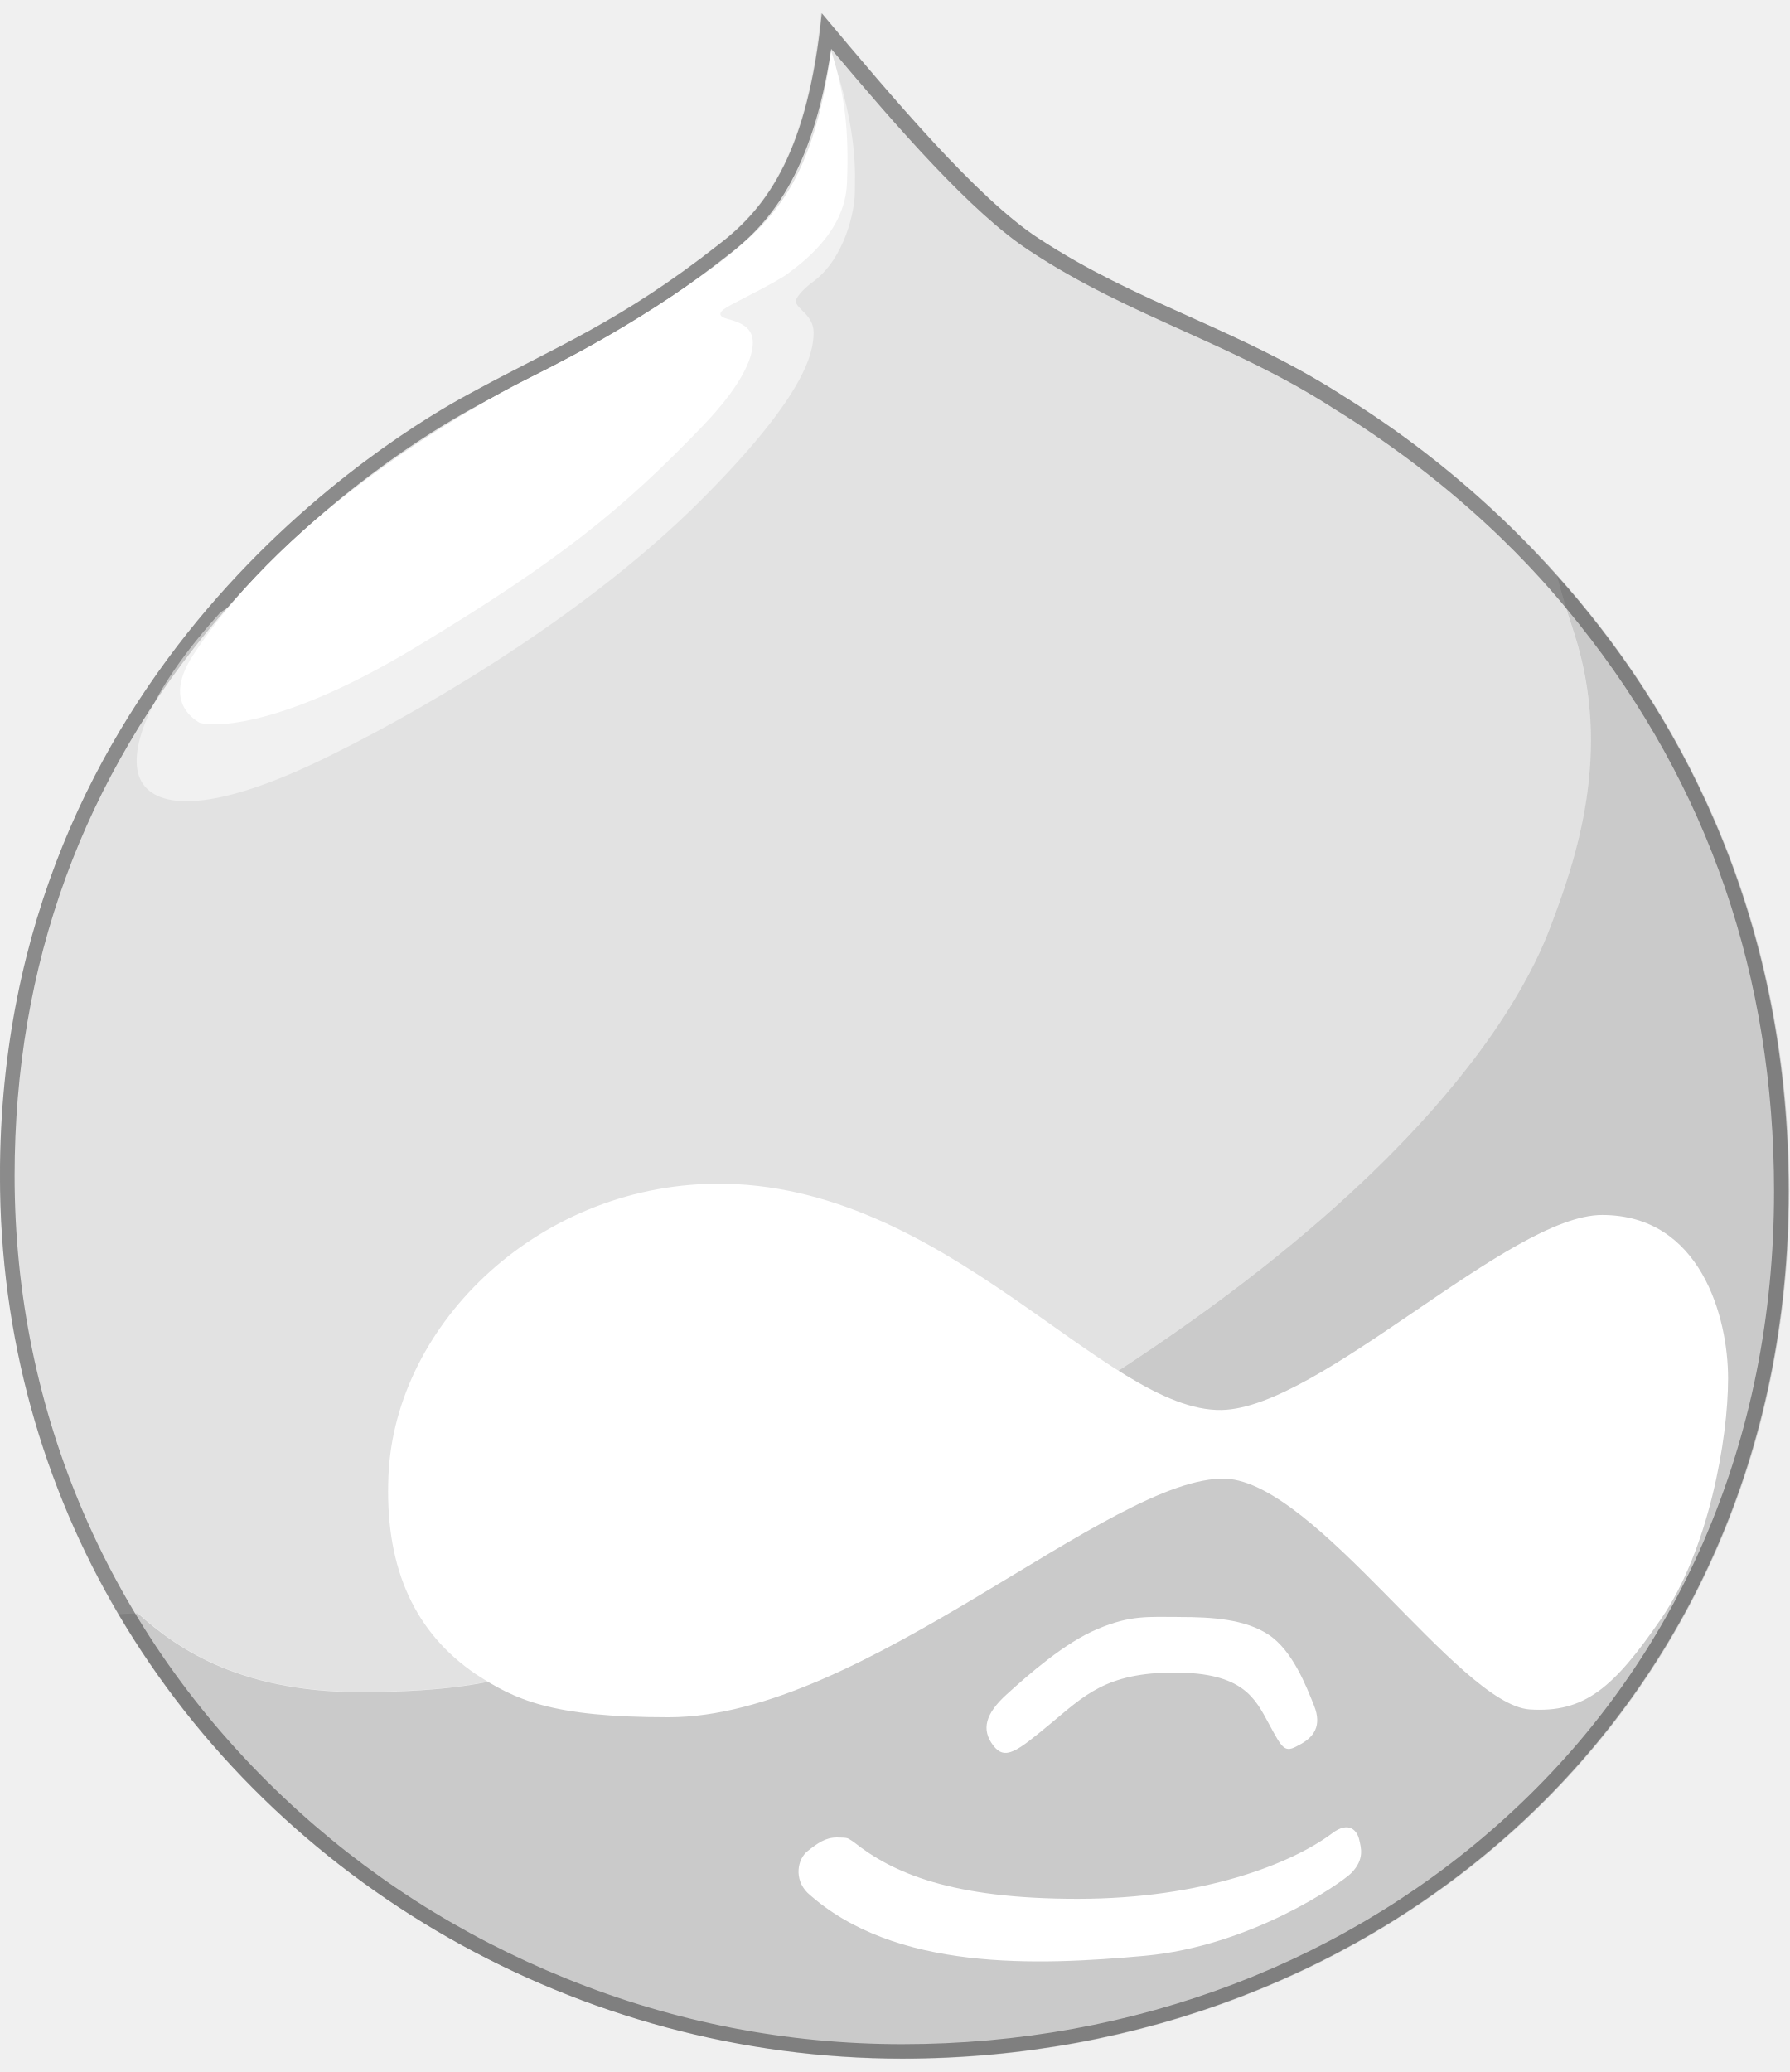
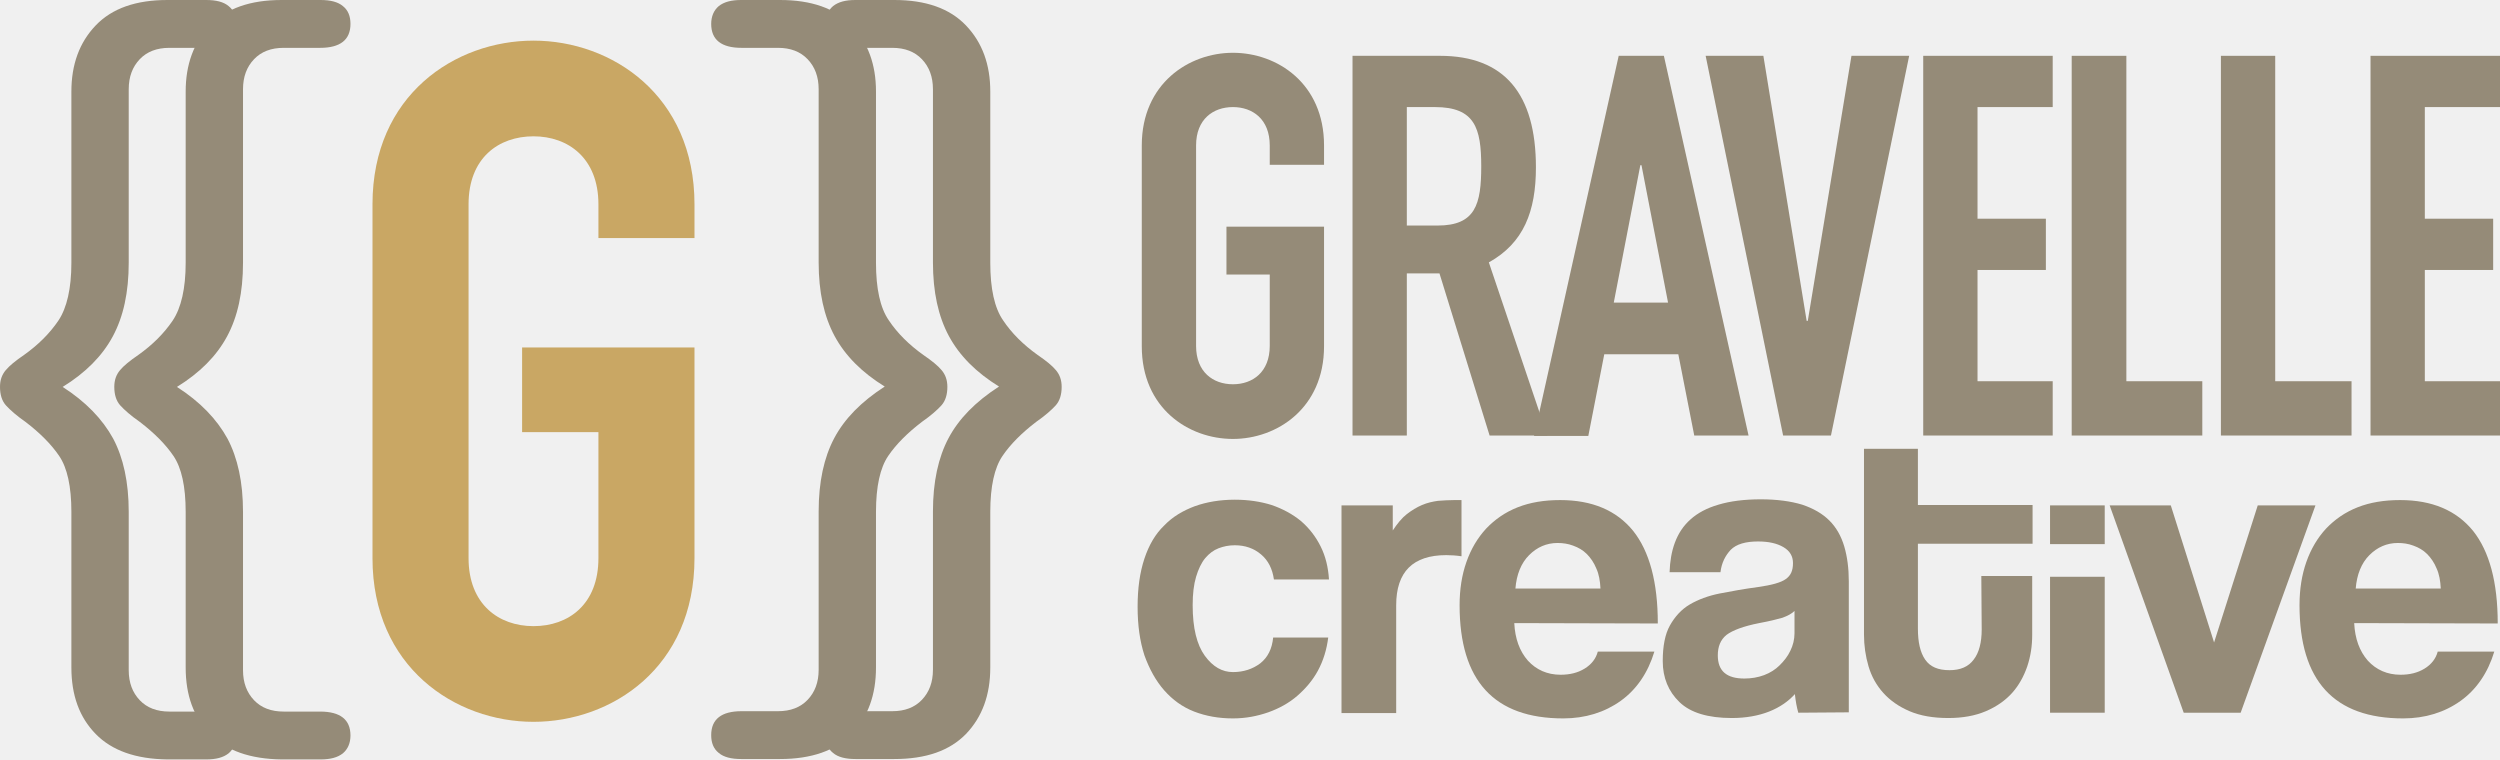
- <svg xmlns="http://www.w3.org/2000/svg" width="57" height="66" viewBox="471.5 467 57 66" enable-background="new 471.5 467 57 66">
-   <path opacity=".2" fill="#303030" d="M528.5 504.965c0 16.634-13.123 27.615-28.24 27.615-10.29 0-19.894-5.523-24.978-14.167l.605-.027c1.313 1.192 3.39 2.58 7.404 2.515 4.77-.064 5.645-.875 9.855-2.756 22.716-10.17 26.925-19.457 27.736-21.59s2.013-5.587.756-9.415c-.242-.737-.42-1.333-.54-1.808-3.018-3.372-6.017-5.225-6.92-5.784-.14-.093-.29-.177-.43-.26l.44.26c2.01 1.247 14.314 8.782 14.314 25.417z" />
-   <path fill="#fff" d="M509.09 518.507c1.006 0 2.077.065 2.83.568.756.503 1.193 1.63 1.445 2.263.25.634 0 1.006-.503 1.258-.438.25-.503.12-.94-.69-.44-.81-.82-1.63-3.01-1.63s-2.887.755-3.948 1.63c-1.062.876-1.443 1.193-1.825.69s-.253-1.006.437-1.63 1.825-1.63 2.888-2.077c1.06-.45 1.62-.383 2.625-.383zm-10.413 7.152c1.257 1.005 3.14 1.825 7.153 1.825 4.015 0 6.836-1.137 8.094-2.077.568-.438.82-.065.875.187.056.25.186.624-.252 1.07-.316.317-3.194 2.33-6.594 2.636-3.4.31-7.964.504-10.73-2.01-.438-.44-.316-1.07 0-1.323.317-.25.568-.438.94-.438.374.008.317.008.513.13z" />
-   <path opacity=".2" fill="#aaa" d="M520.89 496.545c-.81 2.133-5.02 11.42-27.735 21.59-4.21 1.88-5.085 2.69-9.854 2.756-4.013.066-6.09-1.32-7.403-2.514l-.605.028h-.01c-2.393-4.042-3.78-8.783-3.78-13.952 0-7.852 2.97-13.654 6.287-17.687.11-.13.213-.26.325-.382 2.683-3.148 5.55-5.17 7.218-6.203.038-.028.075-.047.112-.065.42-.25.754-.447.987-.568 2.757-1.51 4.77-2.263 7.963-4.77.12-.092.242-.186.354-.288l.008-.01c.875-.754 1.64-1.76 2.18-3.4v-.008c.325-.97.567-2.16.716-3.65l.02.018c2.253 2.69 4.954 5.886 6.89 7.144.69.447 1.38.848 2.068 1.202l.3.15c2.243 1.126 4.507 1.945 6.807 3.333l.428.26c.903.56 3.902 2.412 6.92 5.784.12.475.298 1.07.54 1.807 1.274 3.837.073 7.292-.737 9.425z" />
-   <path opacity=".5" fill="#333" d="M514.176 479.538c-3.26-2.077-6.464-2.887-9.603-4.955-1.938-1.267-4.64-4.47-6.893-7.162-.438 4.332-1.686 6.148-3.26 7.35-3.195 2.515-5.207 3.26-7.963 4.77-2.338 1.256-14.958 8.726-14.958 24.913 0 5.17 1.387 9.91 3.77 13.96 5.077 8.635 14.68 14.158 24.97 14.158 15.126 0 28.24-10.98 28.24-27.614 0-9.127-3.707-15.526-7.386-19.633-3.016-3.382-6.015-5.217-6.918-5.785zm7.627 7.34c4.117 5.15 6.213 11.23 6.213 18.077 0 3.968-.755 7.712-2.245 11.148-1.414 3.25-3.444 6.13-6.053 8.56-5.15 4.806-12.062 7.45-19.475 7.45-3.67 0-7.265-.698-10.692-2.086-3.372-1.36-6.398-3.297-9.016-5.774-5.532-5.225-8.57-12.257-8.57-19.8 0-6.716 2.18-12.695 6.483-17.753 3.288-3.865 6.836-6.007 8.196-6.743.67-.363 1.285-.69 1.89-.997 1.892-.97 3.68-1.89 6.14-3.818 1.312-.997 2.71-2.58 3.305-6.585 2.077 2.468 4.48 5.234 6.314 6.426 1.63 1.08 3.307 1.835 4.918 2.562 1.527.69 3.11 1.406 4.676 2.403l.056.037c4.62 2.84 7.06 5.896 7.86 6.892z" />
-   <path opacity=".5" fill="#fff" d="M497.98 468.678c.874 2.58.753 3.893.753 4.452 0 .56-.307 2.077-1.313 2.832-.438.317-.568.568-.568.624 0 .25.568.438.568 1.006 0 .69-.317 2.077-3.642 5.393-3.325 3.316-8.103 6.278-11.8 8.103-3.698 1.826-5.468 1.686-5.97.81s.185-2.83 2.514-5.392l9.667-6.278 9.164-6.398.503-2.44" />
-   <path fill="#fff" d="M497.98 468.613c-.57 4.145-1.826 5.393-3.512 6.715-2.83 2.133-5.588 3.446-6.212 3.763-1.63.82-7.535 4.08-10.608 8.784-.94 1.444 0 2.012.186 2.133.187.12 2.33.372 6.9-2.385 4.574-2.757 6.595-4.387 9.175-7.078 1.377-1.444 1.573-2.263 1.573-2.636 0-.438-.316-.624-.82-.754-.25-.065-.316-.187 0-.373.317-.186 1.622-.82 1.938-1.07.318-.25 1.827-1.257 1.882-2.887.065-1.63-.056-2.766-.503-4.21zm-14.112 45.628c.065-4.898 4.648-9.472 10.422-9.536 7.348-.065 12.424 7.283 16.13 7.208 3.14-.064 9.166-6.212 12.118-6.212 3.14 0 4.014 3.26 4.014 5.206 0 1.938-.623 5.458-2.133 7.656-1.51 2.198-2.44 3.008-4.2 2.888-2.264-.187-6.78-7.21-9.67-7.35-3.64-.12-11.547 7.6-17.75 7.6-3.763 0-4.9-.567-6.147-1.378-1.92-1.312-2.85-3.315-2.785-6.08z" />
+ <svg xmlns="http://www.w3.org/2000/svg" version="1.1" id="Layer_1" x="0px" y="0px" viewBox="0 0 658.4 199.9" enable-background="new 0 0 658.4 199.9" xml:space="preserve">
+   <path fill="#C9A764" d="M98.1,53.8c0-28.8,21.8-43.1,42.4-43.1s42.4,14.4,42.4,43.1v8.9h-25.3v-8.9c0-12.1-7.9-17.9-17.1-17.9  s-17.1,5.7-17.1,17.9V147c0,12.1,7.9,17.9,17.1,17.9s17.1-5.7,17.1-17.9v-33.2h-20.1V91.5h45.4V147c0,28.8-21.8,43.1-42.4,43.1  S98.1,175.7,98.1,147V53.8z" />
+   <g>
+     <g>
+       <g>
+         <path fill="#958B78" d="M55.3,193.3c-4.3-4.4-6.4-10.2-6.4-17.5v-41c0-6.7-1.1-11.6-3.2-14.7c-2.1-3.1-5.1-6.1-8.9-9     c-2.3-1.6-4-3.1-5.1-4.3c-1.1-1.2-1.6-2.9-1.6-4.9c0-1.8,0.5-3.2,1.5-4.4c1-1.2,2.6-2.5,4.8-4c3.8-2.7,6.8-5.7,9.1-9.1     c2.2-3.3,3.4-8.4,3.4-15.2V24.1c0-7.1,2.1-12.9,6.4-17.4S65.9,0,74.2,0h10.2C87,0,89,0.5,90.3,1.6c1.4,1.1,2,2.7,2,4.7     c0,4.2-2.7,6.3-8,6.3h-9.6c-3.3,0-5.9,1-7.8,3S64,20.2,64,23.5v45.7c0,7.8-1.4,14.2-4.2,19.4c-2.8,5.2-7.2,9.6-13.2,13.3     c6.1,3.9,10.5,8.5,13.3,13.6c2.7,5.1,4.1,11.5,4.1,19.3v41.7c0,3.3,1,5.9,2.9,7.9c1.9,2,4.5,3,7.8,3h9.6c5.3,0,8,2.1,8,6.3     c0,2-0.7,3.6-2,4.7c-1.4,1.1-3.3,1.6-5.9,1.6H74.2C65.9,199.9,59.6,197.7,55.3,193.3z" />
+       </g>
+     </g>
+     <g>
+       <g>
+         <path fill="#958B78" d="M25.2,193.3c-4.3-4.4-6.4-10.2-6.4-17.5v-41c0-6.7-1.1-11.6-3.2-14.7s-5.1-6.1-8.9-9     c-2.3-1.6-4-3.1-5.1-4.3c-1.1-1.2-1.6-2.9-1.6-4.9c0-1.8,0.5-3.2,1.5-4.4c1-1.2,2.6-2.5,4.8-4c3.8-2.7,6.8-5.7,9.1-9.1     c2.2-3.3,3.4-8.4,3.4-15.2V24.1c0-7.1,2.1-12.9,6.4-17.4S35.8,0,44.1,0h10.2c2.6,0,4.6,0.5,5.9,1.6c1.4,1.1,2,2.7,2,4.7     c0,4.2-2.7,6.3-8,6.3h-9.6c-3.3,0-5.9,1-7.8,3c-1.9,2-2.9,4.6-2.9,7.9v45.7c0,7.8-1.4,14.2-4.2,19.4c-2.8,5.2-7.2,9.6-13.2,13.3     c6.1,3.9,10.5,8.5,13.3,13.6c2.7,5.1,4.1,11.5,4.1,19.3v41.7c0,3.3,1,5.9,2.9,7.9s4.5,3,7.8,3h9.6c5.3,0,8,2.1,8,6.3     c0,2-0.7,3.6-2,4.7c-1.4,1.1-3.3,1.6-5.9,1.6H44.1C35.8,199.9,29.5,197.7,25.2,193.3z" />
+       </g>
+     </g>
+     <g>
+       <g>
+         <path fill="#958B78" d="M205.4,199.9h-10.2c-2.6,0-4.6-0.5-5.9-1.6c-1.4-1.1-2-2.7-2-4.7c0-4.2,2.7-6.3,8-6.3h9.6     c3.3,0,5.9-1,7.8-3c1.9-2,2.9-4.6,2.9-7.9v-41.7c0-7.8,1.4-14.2,4.1-19.3c2.7-5.1,7.1-9.6,13.3-13.6c-6-3.7-10.4-8.1-13.2-13.3     c-2.8-5.2-4.2-11.6-4.2-19.4V23.5c0-3.3-1-5.9-2.9-7.9s-4.5-3-7.8-3h-9.6c-5.3,0-8-2.1-8-6.3c0-2,0.7-3.6,2-4.7     c1.4-1.1,3.3-1.6,5.9-1.6h10.2c8.3,0,14.6,2.2,18.9,6.7c4.3,4.5,6.4,10.3,6.4,17.4v45.1c0,6.8,1.1,11.9,3.4,15.2     c2.2,3.3,5.3,6.4,9.1,9.1c2.2,1.5,3.8,2.8,4.8,4s1.5,2.6,1.5,4.4c0,2-0.5,3.7-1.6,4.9c-1.1,1.2-2.8,2.7-5.1,4.3     c-3.8,2.9-6.8,5.9-8.9,9c-2.1,3.1-3.2,8-3.2,14.7v41c0,7.2-2.1,13-6.4,17.5C220,197.7,213.7,199.9,205.4,199.9z" />
+       </g>
+     </g>
+     <g>
+       <g>
+         <path fill="#958B78" d="M235.5,199.9h-10.2c-2.6,0-4.6-0.5-5.9-1.6c-1.4-1.1-2-2.7-2-4.7c0-4.2,2.7-6.3,8-6.3h9.6     c3.3,0,5.9-1,7.8-3c1.9-2,2.9-4.6,2.9-7.9v-41.7c0-7.8,1.4-14.2,4.1-19.3c2.7-5.1,7.1-9.6,13.3-13.6c-6-3.7-10.4-8.1-13.2-13.3     c-2.8-5.2-4.2-11.6-4.2-19.4V23.5c0-3.3-1-5.9-2.9-7.9s-4.5-3-7.8-3h-9.6c-5.3,0-8-2.1-8-6.3c0-2,0.7-3.6,2-4.7     c1.4-1.1,3.3-1.6,5.9-1.6h10.2c8.3,0,14.6,2.2,18.9,6.7s6.4,10.3,6.4,17.4v45.1c0,6.8,1.1,11.9,3.4,15.2c2.2,3.3,5.3,6.4,9.1,9.1     c2.2,1.5,3.8,2.8,4.8,4s1.5,2.6,1.5,4.4c0,2-0.5,3.7-1.6,4.9c-1.1,1.2-2.8,2.7-5.1,4.3c-3.8,2.9-6.8,5.9-8.9,9s-3.2,8-3.2,14.7     v41c0,7.2-2.1,13-6.4,17.5C250.1,197.7,243.9,199.9,235.5,199.9z" />
+       </g>
+     </g>
+   </g>
+   <g>
+     <g>
+       <path fill="#958B78" d="M349.8,167.9c-0.4,3.2-1.3,6.1-2.7,8.7c-1.4,2.6-3.3,4.8-5.5,6.7s-4.8,3.3-7.6,4.3c-2.9,1-5.9,1.6-9.3,1.6    c-3.7,0-7.1-0.6-10.2-1.8s-5.7-3.1-7.9-5.6c-2.2-2.5-3.9-5.6-5.2-9.2c-1.2-3.7-1.8-7.9-1.8-12.8c0-4.9,0.6-9.1,1.8-12.7    c1.2-3.6,2.9-6.5,5.2-8.7c2.2-2.3,4.9-3.9,8.1-5.1c3.1-1.1,6.6-1.7,10.5-1.7c3.6,0,6.8,0.5,9.7,1.4c2.9,1,5.5,2.4,7.7,4.2    c2.2,1.9,3.9,4.1,5.2,6.7c1.3,2.6,2,5.5,2.2,8.7h-14.5c-0.4-2.8-1.5-5-3.4-6.6s-4.2-2.4-6.9-2.4c-1.6,0-3,0.3-4.3,0.8    s-2.5,1.4-3.5,2.6c-1,1.2-1.8,2.9-2.4,4.9s-0.9,4.5-0.9,7.5c0,6,1.1,10.4,3.2,13.3c2.1,2.9,4.6,4.3,7.4,4.3s5.2-0.8,7.2-2.3    c2-1.6,3.1-3.8,3.4-6.8L349.8,167.9L349.8,167.9z" />
+       <path fill="#958B78" d="M353.3,187.7v-54.6h13.5v6.6c1.2-1.8,2.4-3.3,3.7-4.3c1.3-1,2.6-1.8,4-2.4c1.4-0.6,2.8-0.9,4.2-1.1    c1.4-0.1,2.8-0.2,4.3-0.2h1.9v14.8c-1.3-0.2-2.7-0.3-4-0.3c-8.8,0-13.2,4.4-13.2,13.2v28.4h-14.4V187.7z" />
+       <path fill="#958B78" d="M398.8,164.1c0.2,4.1,1.4,7.4,3.6,9.9c2.2,2.4,5.1,3.7,8.6,3.7c2.4,0,4.5-0.5,6.3-1.6s3-2.6,3.5-4.5h14.9    c-1.7,5.6-4.7,10-8.9,13c-4.2,3-9.3,4.6-15.1,4.6c-18.2,0-27.3-9.9-27.3-29.8c0-4.2,0.6-8,1.8-11.4c1.2-3.4,2.9-6.3,5.2-8.8    c2.3-2.4,5-4.3,8.3-5.6s7-1.9,11.2-1.9c8.4,0,14.8,2.7,19.2,8.1c4.3,5.4,6.5,13.5,6.5,24.4L398.8,164.1L398.8,164.1z M421.5,155    c-0.1-2-0.4-3.8-1.1-5.3c-0.6-1.5-1.5-2.8-2.5-3.8s-2.2-1.7-3.6-2.2c-1.3-0.5-2.7-0.7-4.1-0.7c-2.9,0-5.4,1.1-7.5,3.2    c-2.1,2.1-3.3,5.1-3.6,8.8H421.5z" />
+       <path fill="#958B78" d="M473.6,187.7c-0.4-1.4-0.7-3-0.9-4.9c-1.7,1.9-4,3.5-6.8,4.6s-6.1,1.7-9.8,1.7c-6.3,0-10.9-1.4-13.8-4.2    s-4.4-6.4-4.4-10.8c0-3.9,0.6-7.1,1.9-9.4c1.3-2.3,3-4.2,5.2-5.5s4.9-2.3,7.9-2.9c3.1-0.6,6.4-1.2,10.1-1.7    c3.6-0.5,6.1-1.2,7.3-2.1c1.3-0.9,1.9-2.2,1.9-4.2c0-1.8-0.8-3.2-2.5-4.2s-3.9-1.5-6.7-1.5c-3.3,0-5.7,0.7-7.2,2.2    c-1.4,1.5-2.4,3.4-2.7,5.9h-13.4c0.1-2.8,0.5-5.4,1.4-7.8c0.9-2.4,2.2-4.4,4.1-6.1c1.9-1.7,4.3-3,7.4-3.9c3-0.9,6.7-1.4,11.1-1.4    c4.3,0,7.9,0.5,10.9,1.4c3,1,5.4,2.4,7.2,4.2c1.8,1.8,3.1,4.1,3.9,6.8s1.2,5.8,1.2,9.2v34.5L473.6,187.7L473.6,187.7z     M472.6,160.9c-0.7,0.7-1.8,1.3-3.2,1.8c-1.4,0.4-3.4,0.9-6.1,1.4c-4.1,0.8-7,1.9-8.6,3.1c-1.6,1.3-2.3,3.1-2.3,5.4    c0,4.1,2.3,6.1,7,6.1c1.8,0,3.6-0.3,5.2-0.9c1.6-0.6,3-1.5,4.1-2.6s2.1-2.3,2.8-3.8c0.7-1.4,1.1-3,1.1-4.6V160.9z" />
+       <path fill="#958B78" d="M521.8,151.7h13.4v15.5c0,2.9-0.4,5.6-1.3,8.3c-0.9,2.6-2.2,5-4,7s-4.1,3.6-6.9,4.8    c-2.8,1.2-6.1,1.8-9.9,1.8c-4,0-7.4-0.6-10.2-1.8c-2.8-1.2-5.1-2.8-6.9-4.8s-3.1-4.3-3.9-7s-1.2-5.5-1.2-8.4v-48.9h14.2V133h30.2    v10.2h-30.2v22.4c0,3.5,0.6,6.2,1.9,8.1c1.3,1.9,3.4,2.8,6.4,2.8c2.9,0,5-0.9,6.4-2.8c1.4-1.8,2.1-4.5,2.1-7.9L521.8,151.7    L521.8,151.7z" />
+       <path fill="#958B78" d="M575.1,187.7l-19.5-54.6h16.1l11.4,36.1l11.5-36.1h15.2l-19.7,54.6L575.1,187.7L575.1,187.7z" />
+       <path fill="#958B78" d="M620,164.1c0.2,4.1,1.4,7.4,3.6,9.9c2.2,2.4,5.1,3.7,8.6,3.7c2.4,0,4.5-0.5,6.3-1.6s3-2.6,3.5-4.5h14.9    c-1.7,5.6-4.7,10-8.9,13s-9.3,4.6-15.1,4.6c-18.2,0-27.3-9.9-27.3-29.8c0-4.2,0.6-8,1.8-11.4s2.9-6.3,5.2-8.8    c2.3-2.4,5-4.3,8.3-5.6s7-1.9,11.2-1.9c8.4,0,14.8,2.7,19.2,8.1c4.3,5.4,6.5,13.5,6.5,24.4L620,164.1L620,164.1z M642.8,155    c-0.1-2-0.4-3.8-1.1-5.3c-0.6-1.5-1.5-2.8-2.5-3.8s-2.2-1.7-3.6-2.2c-1.3-0.5-2.7-0.7-4.1-0.7c-2.9,0-5.4,1.1-7.5,3.2    c-2.1,2.1-3.3,5.1-3.6,8.8H642.8z" />
+       <g>
+         <rect x="539.9" y="133.1" fill="#958B78" width="14.4" height="10.2" />
+         <rect x="539.9" y="151.9" fill="#958B78" width="14.4" height="35.8" />
+       </g>
+     </g>
+     <g>
+       <path fill="#958B78" d="M300.7,38.3c0-16.3,12.4-24.4,24-24.4c11.7,0,24,8.1,24,24.4v5.1h-14.3v-5.1c0-6.9-4.5-10.1-9.7-10.1    s-9.7,3.2-9.7,10.1v52.8c0,6.9,4.5,10.1,9.7,10.1s9.7-3.2,9.7-10.1V72.3H323V59.7h25.7v31.5c0,16.3-12.4,24.4-24,24.4    c-11.7,0-24-8.1-24-24.4V38.3z" />
+       <path fill="#958B78" d="M356.2,14.7h23c17,0,25.3,10,25.3,29.4c0,11.5-3.2,19.9-12.4,25l15.4,45.6h-15.2L379.1,72h-8.6v42.7h-14.3    V14.7z M370.5,59.4h8.1c10,0,11.5-5.6,11.5-15.6c0-10.1-1.7-15.6-12.2-15.6h-7.4V59.4z" />
+       <path fill="#958B78" d="M426.3,14.7h11.9l22.3,100h-14.3L442,93.3h-19.5l-4.2,21.5H404L426.3,14.7z M432.3,43.5H432l-7,36.2h14.3    L432.3,43.5z" />
+       <path fill="#958B78" d="M482.2,114.7h-12.6l-20.4-100h15.2l11.4,69.8h0.3l11.5-69.8h15.2L482.2,114.7z" />
+       <g>
+         <polygon fill="#958B78" points="619.3,100.4 599.2,100.4 599.2,14.7 584.9,14.7 584.9,114.7 619.3,114.7    " />
+       </g>
+       <g>
+         <polygon fill="#958B78" points="580,100.4 560,100.4 560,14.7 545.6,14.7 545.6,114.7 580,114.7    " />
+       </g>
+       <g>
+         <polygon fill="#958B78" points="540.6,100.4 520.8,100.4 520.8,71.1 538.8,71.1 538.8,57.6 520.8,57.6 520.8,28.2 540.6,28.2      540.6,14.7 506.5,14.7 506.5,114.7 540.6,114.7    " />
+       </g>
+       <g>
+         <polygon fill="#958B78" points="658.4,100.4 638.6,100.4 638.6,71.1 656.6,71.1 656.6,57.6 638.6,57.6 638.6,28.2 658.4,28.2      658.4,14.7 624.3,14.7 624.3,114.7 658.4,114.7    " />
+       </g>
+     </g>
+   </g>
</svg>
